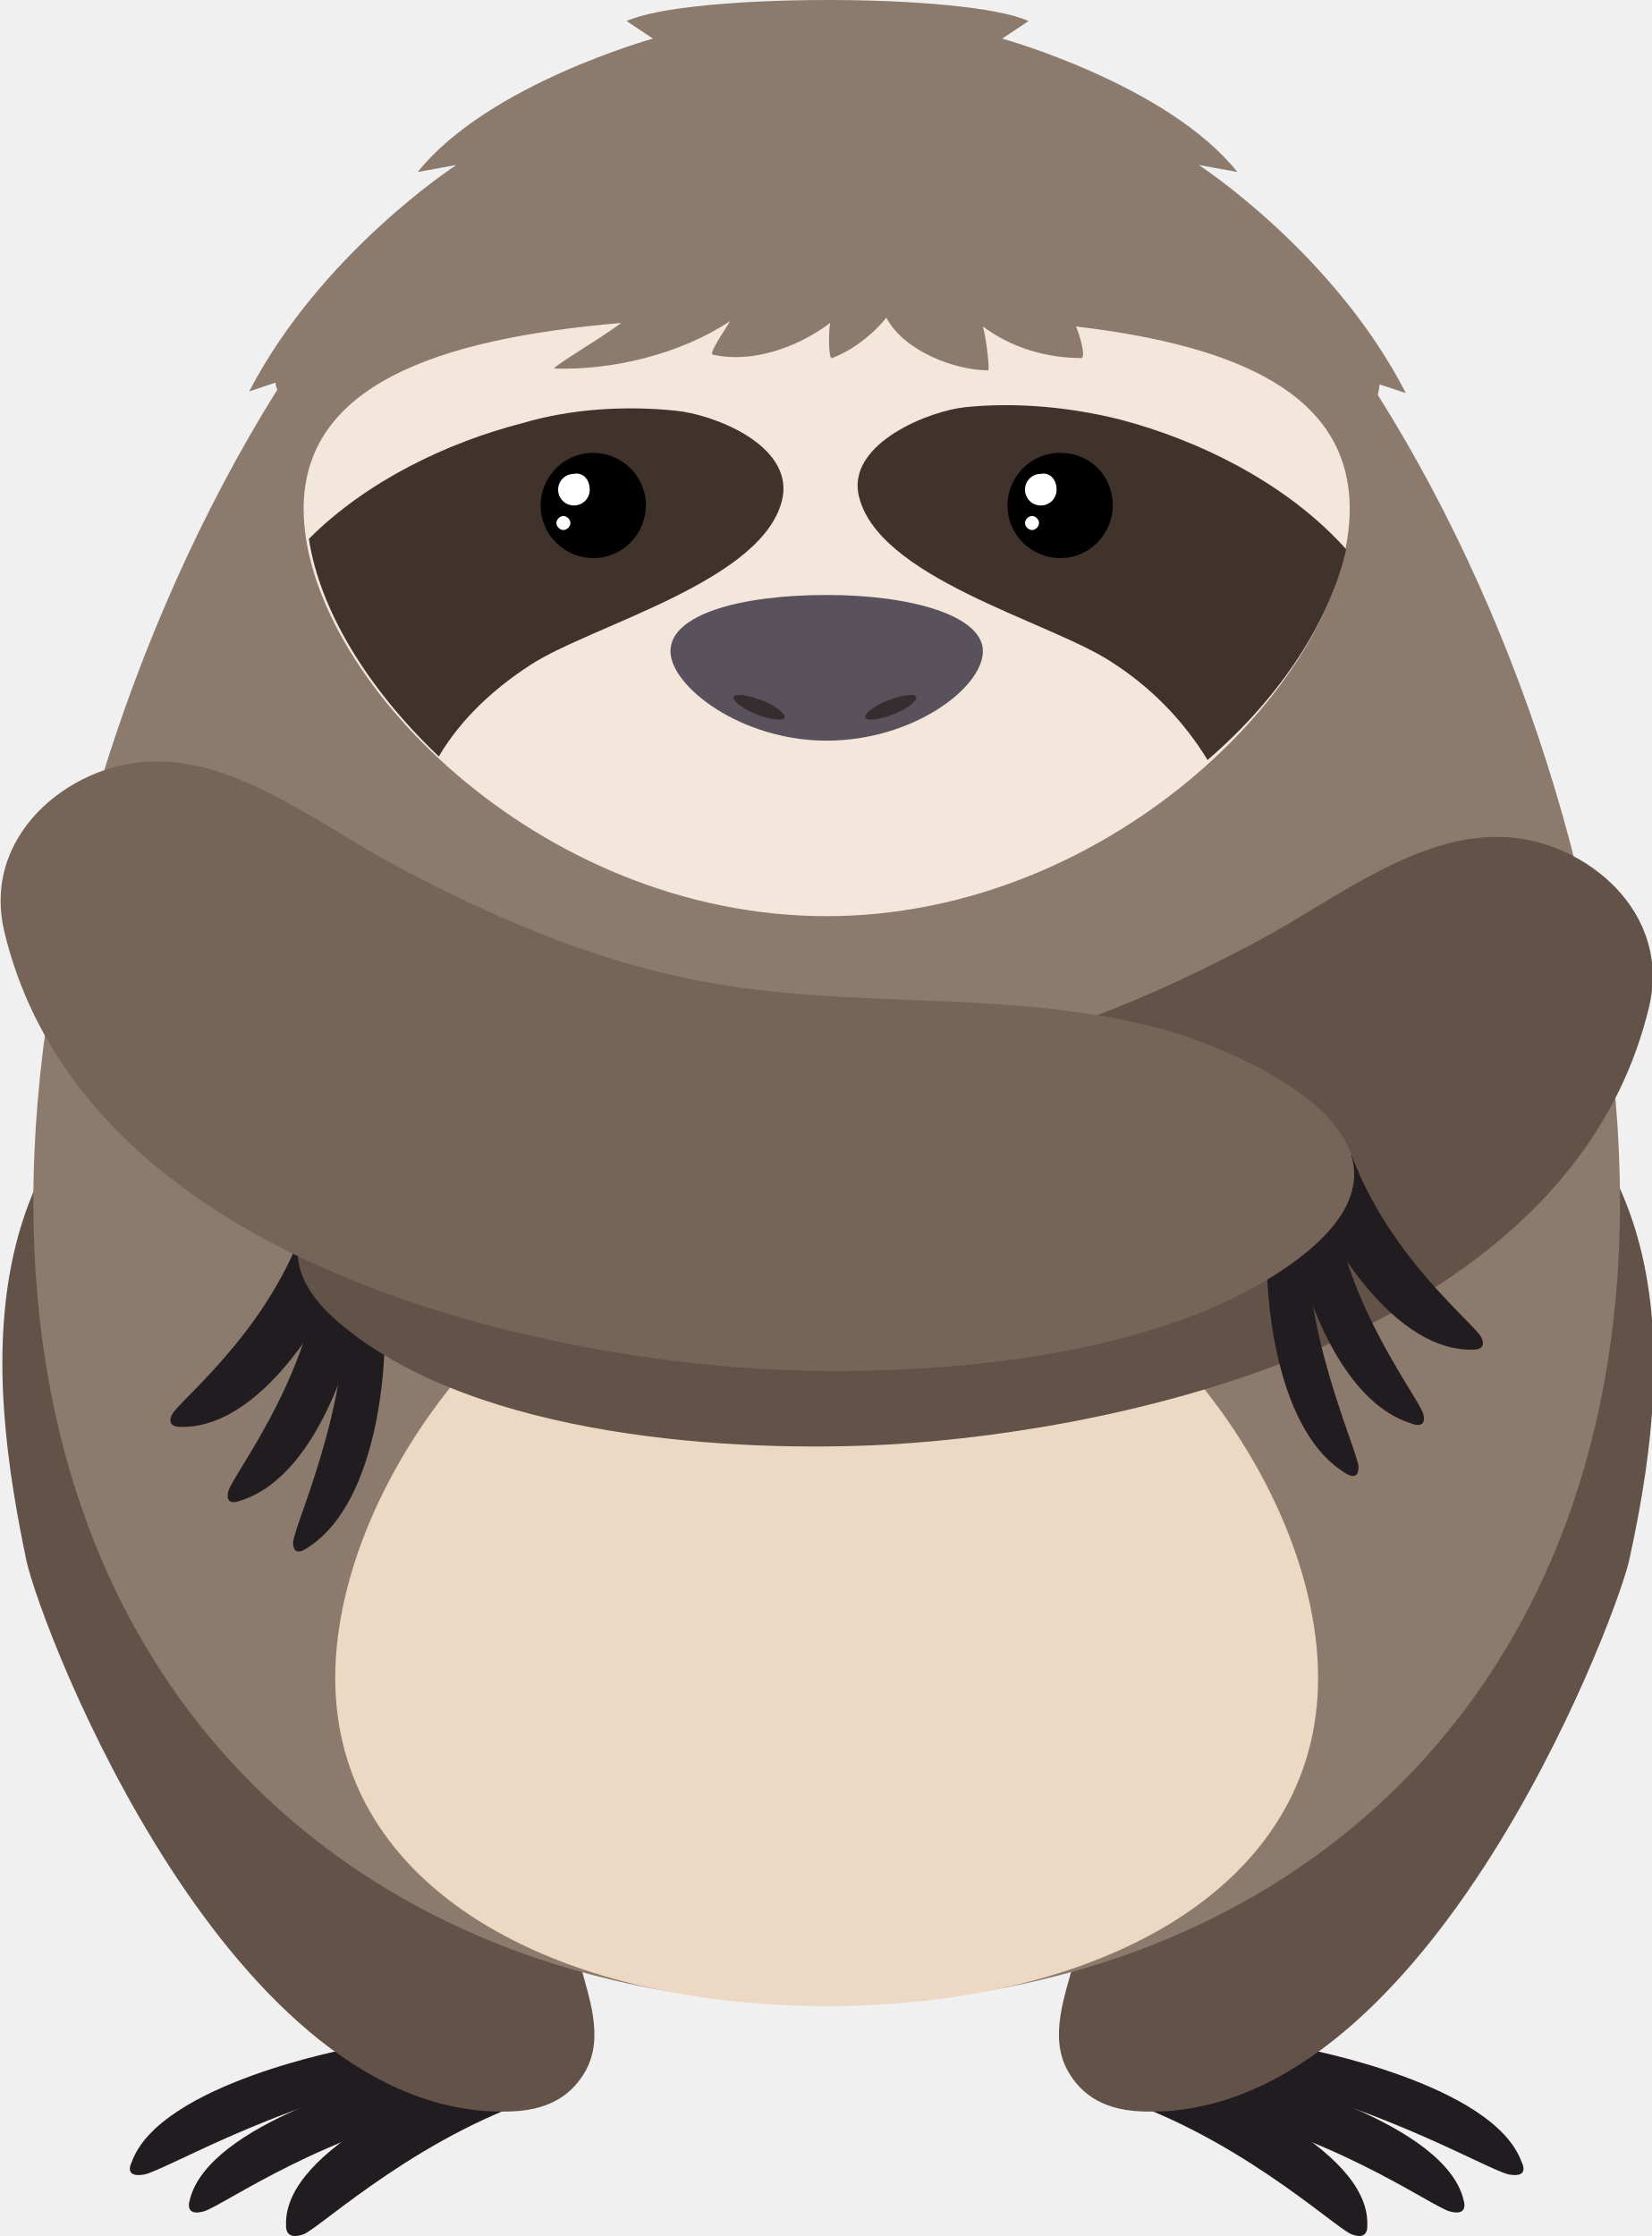
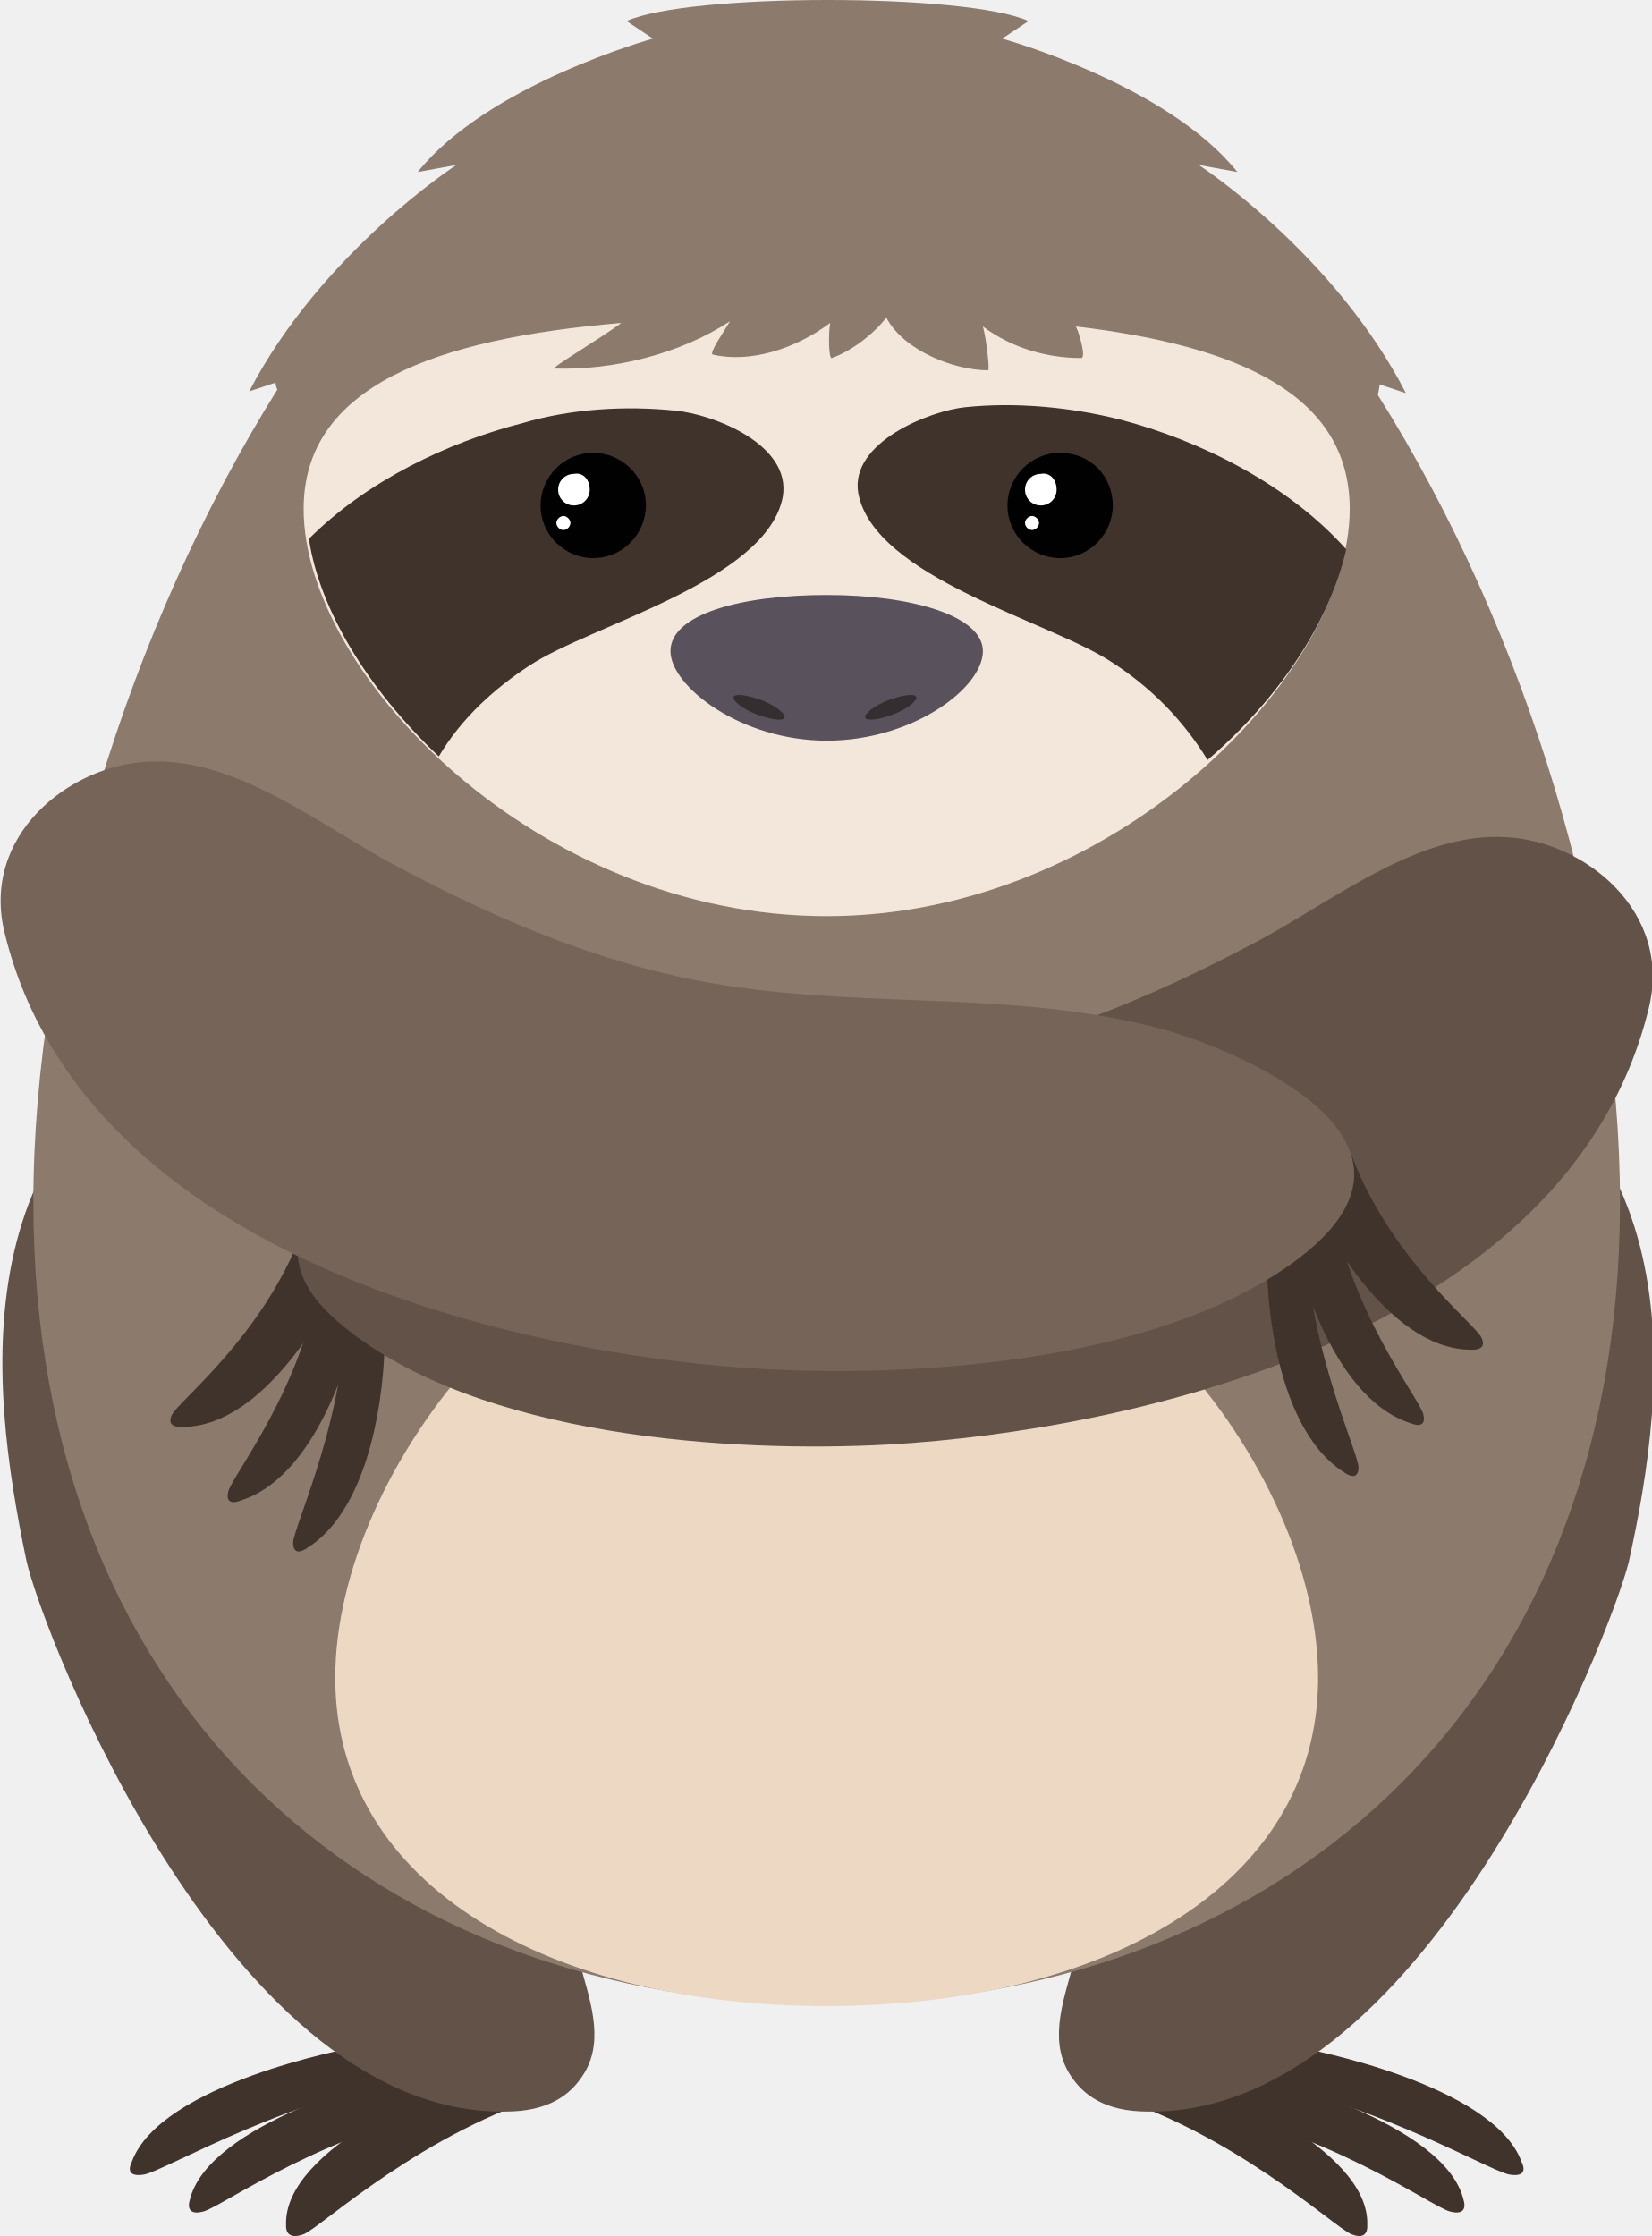
<svg xmlns="http://www.w3.org/2000/svg" version="1.1" id="Calque_1" x="0px" y="0px" viewBox="0 0 94.1 127.4" style="enable-background:new 0 0 94.1 127.4;" xml:space="preserve">
  <style type="text/css">
- 	.st0{fill:#211C20;}
- 	.st1{fill:#625247;}
- 	.st2{fill:#8C7A6D;}
- 	.st3{fill:#EDD8C4;}
- 	.st4{fill:#F3E7DC;}
- 	.st5{fill:#59525C;}
- 	.st6{fill:#342E31;}
- 	.st7{fill:#40332C;}
- 	.st8{fill:#010101;}
- 	.st9{fill:#FFFFFF;}
- 	.st10{fill:#766458;}
- </style>
+ 		.st0{fill:#40332C;}
+ 		.st1{fill:#625247;}
+ 		.st2{fill:#8C7A6D;}
+ 		.st3{fill:#EDD8C4;}
+ 		.st4{fill:#F3E7DC;}
+ 		.st5{fill:#59525C;}
+ 		.st6{fill:#342E31;}
+ 		.st7{fill:#40332C;}
+ 		.st8{fill:#010101;}
+ 		.st9{fill:#FFFFFF;}
+ 		.st10{fill:#766458;}
+ 	</style>
  <path class="st0" d="M20,116.7c0,0-10.9,2-12.5,6.5c0,0-0.5,0.9,0.7,0.7c1.2-0.2,8.8-4.8,17.1-5.8C25.2,118,23.1,116.9,20,116.7" />
-   <path class="st0" d="M22.4,118.3c0,0-10.6,2.6-11.6,7.1c0,0-0.3,0.9,0.8,0.6c1.1-0.3,7.1-4.7,15.2-6.1  C26.8,119.9,25.6,118.3,22.4,118.3" />
+   <path class="st0" d="M22.4,118.3c0,0-10.6,2.6-11.6,7.1c0,0-0.3,0.9,0.8,0.6c1.1-0.3,7.1-4.7,15.2-6.1   C26.8,119.9,25.6,118.3,22.4,118.3" />
  <path class="st0" d="M25.8,118.6c0,0-9.7,3.7-9.5,8.2c0,0-0.1,0.9,1,0.5c1-0.4,6.8-5.9,14.4-8.1C31.7,119.2,28.9,118.3,25.8,118.6" />
-   <path class="st1" d="M33.3,118.1c1.2-2,0.2-4.4-0.3-6.4c-0.6-2.5-1.1-5.1-1.6-7.6c-1-5-1.7-10.1-1.5-15.1c0.4-8.7,7.3-18.1,1.5-26.7  c-1.6-2.3-5-4.4-8.7-5.4c-2.7-0.8-5.5-0.7-8.2,0.2C-2.6,62.8-0.6,78.8,1.5,88.9C2.4,93,13.2,121,29.2,120.3  C31.6,120.2,32.7,119.1,33.3,118.1" />
+   <path class="st1" d="M33.3,118.1c1.2-2,0.2-4.4-0.3-6.4c-0.6-2.5-1.1-5.1-1.6-7.6c-1-5-1.7-10.1-1.5-15.1c0.4-8.7,7.3-18.1,1.5-26.7   c-1.6-2.3-5-4.4-8.7-5.4c-2.7-0.8-5.5-0.7-8.2,0.2C-2.6,62.8-0.6,78.8,1.5,88.9C2.4,93,13.2,121,29.2,120.3   C31.6,120.2,32.7,119.1,33.3,118.1" />
  <path class="st0" d="M74.2,116.7c0,0,10.9,2,12.5,6.5c0,0,0.5,0.9-0.7,0.7c-1.2-0.2-8.8-4.8-17.1-5.8C69,118,71.1,116.9,74.2,116.7" />
-   <path class="st0" d="M71.8,118.3c0,0,10.6,2.6,11.6,7.1c0,0,0.3,0.9-0.8,0.6c-1.1-0.3-7.1-4.7-15.2-6.1  C67.4,119.9,68.6,118.3,71.8,118.3" />
-   <path class="st0" d="M68.4,118.6c0,0,9.7,3.7,9.5,8.2c0,0,0.1,0.9-0.9,0.5c-1-0.4-6.8-5.9-14.4-8.1  C62.6,119.2,65.3,118.3,68.4,118.6" />
-   <path class="st1" d="M60.9,118.1c-1.2-2-0.2-4.4,0.3-6.4c0.6-2.5,1.1-5.1,1.6-7.6c1-5,1.7-10.1,1.5-15.1c-0.4-8.7-7.3-18.1-1.5-26.7  c1.6-2.3,5-4.4,8.7-5.4c2.7-0.8,5.5-0.7,8.2,0.2c17.3,5.9,15.3,21.9,13.1,31.9C91.8,93,81,121,65,120.3  C62.6,120.2,61.5,119.1,60.9,118.1" />
-   <path class="st2" d="M78.5,22.5c0.1-0.4,0.1-0.6,0.1-0.6l1.5,0.5C76,14.4,68.3,9.4,68.3,9.4l2.2,0.4c-4-5-13.4-7.6-13.4-7.6l1.5-1  c-3.5-1.6-19.4-1.6-22.9,0l1.5,1c0,0-9.4,2.6-13.4,7.6L26,9.4c0,0-7.7,5-11.8,12.9l1.5-0.5c0,0,0,0.2,0.1,0.4  C7.3,35.8,1.9,53.4,1.9,68.5c0,29.4,20.2,45.7,45.2,45.7s45.2-16.4,45.2-45.7C92.3,53.5,87,36,78.5,22.5" />
+   <path class="st0" d="M71.8,118.3c0,0,10.6,2.6,11.6,7.1c0,0,0.3,0.9-0.8,0.6c-1.1-0.3-7.1-4.7-15.2-6.1   C67.4,119.9,68.6,118.3,71.8,118.3" />
+   <path class="st0" d="M68.4,118.6c0,0,9.7,3.7,9.5,8.2c0,0,0.1,0.9-0.9,0.5c-1-0.4-6.8-5.9-14.4-8.1   C62.6,119.2,65.3,118.3,68.4,118.6" />
+   <path class="st1" d="M60.9,118.1c-1.2-2-0.2-4.4,0.3-6.4c0.6-2.5,1.1-5.1,1.6-7.6c1-5,1.7-10.1,1.5-15.1c-0.4-8.7-7.3-18.1-1.5-26.7   c1.6-2.3,5-4.4,8.7-5.4c2.7-0.8,5.5-0.7,8.2,0.2c17.3,5.9,15.3,21.9,13.1,31.9C91.8,93,81,121,65,120.3   C62.6,120.2,61.5,119.1,60.9,118.1" />
+   <path class="st2" d="M78.5,22.5c0.1-0.4,0.1-0.6,0.1-0.6l1.5,0.5C76,14.4,68.3,9.4,68.3,9.4l2.2,0.4c-4-5-13.4-7.6-13.4-7.6l1.5-1   c-3.5-1.6-19.4-1.6-22.9,0l1.5,1c0,0-9.4,2.6-13.4,7.6L26,9.4c0,0-7.7,5-11.8,12.9l1.5-0.5c0,0,0,0.2,0.1,0.4   C7.3,35.8,1.9,53.4,1.9,68.5c0,29.4,20.2,45.7,45.2,45.7s45.2-16.4,45.2-45.7C92.3,53.5,87,36,78.5,22.5" />
  <path class="st3" d="M75.1,95.6c0,12-12.5,18.7-28,18.7s-28-6.7-28-18.7c0-12,12.5-27.9,28-27.9S75.1,83.6,75.1,95.6" />
-   <path class="st4" d="M61.3,18.6c0.2,0.4,0.6,1.8,0.3,1.8c-2,0-4-0.6-5.6-1.8c0.2,0.7,0.4,2.5,0.3,2.5c-1.9,0-4.8-1.1-5.8-3  c-0.8,1-2,1.9-3.1,2.3c-0.2,0.1-0.2-1.5-0.1-2c-2,1.5-4.6,2.3-6.7,1.8c-0.2-0.1,0.7-1.4,1-1.9c-2.9,1.9-6.7,2.8-10,2.7  c-0.3,0,2.6-1.7,3.8-2.6c-10.6,0.9-18.1,3.6-18.1,10.6c0,9.4,13.3,23.2,29.8,23.2c16.4,0,29.8-13.8,29.8-23.2  C76.9,22.5,70.6,19.7,61.3,18.6" />
+   <path class="st4" d="M61.3,18.6c0.2,0.4,0.6,1.8,0.3,1.8c-2,0-4-0.6-5.6-1.8c0.2,0.7,0.4,2.5,0.3,2.5c-1.9,0-4.8-1.1-5.8-3   c-0.8,1-2,1.9-3.1,2.3c-0.2,0.1-0.2-1.5-0.1-2c-2,1.5-4.6,2.3-6.7,1.8c-0.2-0.1,0.7-1.4,1-1.9c-2.9,1.9-6.7,2.8-10,2.7   c-0.3,0,2.6-1.7,3.8-2.6c-10.6,0.9-18.1,3.6-18.1,10.6c0,9.4,13.3,23.2,29.8,23.2c16.4,0,29.8-13.8,29.8-23.2   C76.9,22.5,70.6,19.7,61.3,18.6" />
  <path class="st5" d="M56,37.1c0-2-4-3.2-8.9-3.2c-4.9,0-8.9,1.1-8.9,3.2c0,2,4,5.1,8.9,5.1C52,42.2,56,39.2,56,37.1" />
-   <path class="st6" d="M44.7,40.9c-0.1,0.2-0.8,0.1-1.6-0.2c-0.8-0.3-1.4-0.8-1.3-1c0.1-0.2,0.8-0.1,1.6,0.2  C44.2,40.2,44.8,40.7,44.7,40.9" />
-   <path class="st6" d="M49.3,40.9c0.1,0.2,0.8,0.1,1.6-0.2c0.8-0.3,1.4-0.8,1.3-1c-0.1-0.2-0.8-0.1-1.6,0.2  C49.8,40.2,49.2,40.7,49.3,40.9" />
-   <path class="st7" d="M30.2,37.9c3.5-2.3,13.5-4.8,14.4-9.6c0.5-3-4-4.7-6.1-4.9c-2.9-0.3-6-0.1-8.7,0.7c-4.3,1.1-8.9,3.3-12.2,6.6  c0.6,4,3.3,8.5,7.4,12.4C26.3,40.9,28.2,39.2,30.2,37.9" />
-   <path class="st7" d="M76.7,31.3c-3.3-3.7-8.3-6.2-12.9-7.4c-2.8-0.7-5.9-1-8.8-0.7c-2,0.2-6.6,2-6.1,4.9c0.9,4.8,10.9,7.3,14.4,9.6  c2.2,1.4,4.1,3.3,5.5,5.6C73,39.7,75.8,35.3,76.7,31.3" />
+   <path class="st6" d="M44.7,40.9c-0.1,0.2-0.8,0.1-1.6-0.2c-0.8-0.3-1.4-0.8-1.3-1c0.1-0.2,0.8-0.1,1.6,0.2   C44.2,40.2,44.8,40.7,44.7,40.9" />
+   <path class="st6" d="M49.3,40.9c0.1,0.2,0.8,0.1,1.6-0.2c0.8-0.3,1.4-0.8,1.3-1c-0.1-0.2-0.8-0.1-1.6,0.2   C49.8,40.2,49.2,40.7,49.3,40.9" />
+   <path class="st7" d="M30.2,37.9c3.5-2.3,13.5-4.8,14.4-9.6c0.5-3-4-4.7-6.1-4.9c-2.9-0.3-6-0.1-8.7,0.7c-4.3,1.1-8.9,3.3-12.2,6.6   c0.6,4,3.3,8.5,7.4,12.4C26.3,40.9,28.2,39.2,30.2,37.9" />
+   <path class="st7" d="M76.7,31.3c-3.3-3.7-8.3-6.2-12.9-7.4c-2.8-0.7-5.9-1-8.8-0.7c-2,0.2-6.6,2-6.1,4.9c0.9,4.8,10.9,7.3,14.4,9.6   c2.2,1.4,4.1,3.3,5.5,5.6C73,39.7,75.8,35.3,76.7,31.3" />
  <path class="st8" d="M36.8,28.8c0,1.6-1.3,3-3,3c-1.6,0-3-1.3-3-3c0-1.6,1.3-3,3-3C35.4,25.8,36.8,27.1,36.8,28.8" />
-   <path class="st9" d="M33.6,27.9c0,0.5-0.4,0.9-0.9,0.9c-0.5,0-0.9-0.4-0.9-0.9c0-0.5,0.4-0.9,0.9-0.9C33.2,26.9,33.6,27.3,33.6,27.9  " />
-   <path class="st9" d="M32.5,29.8c0,0.2-0.2,0.4-0.4,0.4c-0.2,0-0.4-0.2-0.4-0.4c0-0.2,0.2-0.4,0.4-0.4C32.3,29.4,32.5,29.6,32.5,29.8  " />
+   <path class="st9" d="M33.6,27.9c0,0.5-0.4,0.9-0.9,0.9c-0.5,0-0.9-0.4-0.9-0.9c0-0.5,0.4-0.9,0.9-0.9C33.2,26.9,33.6,27.3,33.6,27.9   " />
+   <path class="st9" d="M32.5,29.8c0,0.2-0.2,0.4-0.4,0.4c-0.2,0-0.4-0.2-0.4-0.4c0-0.2,0.2-0.4,0.4-0.4C32.3,29.4,32.5,29.6,32.5,29.8   " />
  <path class="st8" d="M63.4,28.8c0,1.6-1.3,3-3,3c-1.6,0-3-1.3-3-3c0-1.6,1.3-3,3-3C62.1,25.8,63.4,27.1,63.4,28.8" />
-   <path class="st9" d="M60.2,27.9c0,0.5-0.4,0.9-0.9,0.9c-0.5,0-0.9-0.4-0.9-0.9c0-0.5,0.4-0.9,0.9-0.9C59.8,26.9,60.2,27.3,60.2,27.9  " />
+   <path class="st9" d="M60.2,27.9c0,0.5-0.4,0.9-0.9,0.9c-0.5,0-0.9-0.4-0.9-0.9c0-0.5,0.4-0.9,0.9-0.9C59.8,26.9,60.2,27.3,60.2,27.9   " />
  <path class="st9" d="M59.2,29.8c0,0.2-0.2,0.4-0.4,0.4s-0.4-0.2-0.4-0.4c0-0.2,0.2-0.4,0.4-0.4S59.2,29.6,59.2,29.8" />
  <path class="st0" d="M21.9,76.9c0,0-0.1,8.6-4.4,11.3c0,0-0.8,0.6-0.8-0.3c0-0.9,3.4-8,2.9-14.4C19.6,73.6,21.1,74.7,21.9,76.9" />
  <path class="st0" d="M20.3,75.6c0,0-1.8,8.4-6.6,9.9c0,0-0.9,0.4-0.7-0.5c0.2-0.9,4.4-6.1,5.2-12.4C18.2,72.5,19.9,73.2,20.3,75.6" />
  <path class="st0" d="M19,73.7c0,0-3.7,7.6-8.6,7.6c0,0-1,0.1-0.6-0.7c0.4-0.8,5.2-4.5,7.4-10.4C17.2,70.2,19.1,71.3,19,73.7" />
-   <path class="st1" d="M18.6,67.9c2.5-2.6,7.4-4.5,9.9-5.1c7.9-2,16-1.1,24-2.3c6.8-1,13-3.6,19.2-6.9c4.3-2.3,9.1-6.2,14.1-5.9  c4.4,0.2,9.6,4.2,8.1,9.9C89.3,76,64.5,81.5,50.7,82.3c-9,0.5-23.4-0.4-31.1-6.7C16,72.7,16.5,70.1,18.6,67.9" />
+   <path class="st1" d="M18.6,67.9c2.5-2.6,7.4-4.5,9.9-5.1c7.9-2,16-1.1,24-2.3c6.8-1,13-3.6,19.2-6.9c4.3-2.3,9.1-6.2,14.1-5.9   c4.4,0.2,9.6,4.2,8.1,9.9C89.3,76,64.5,81.5,50.7,82.3c-9,0.5-23.4-0.4-31.1-6.7C16,72.7,16.5,70.1,18.6,67.9" />
  <path class="st0" d="M72.2,72.6c0,0,0.1,8.6,4.4,11.3c0,0,0.8,0.6,0.8-0.3c0-0.9-3.4-8-2.9-14.4C74.6,69.2,73,70.4,72.2,72.6" />
  <path class="st0" d="M73.8,71.2c0,0,1.8,8.4,6.6,9.9c0,0,0.9,0.4,0.7-0.5c-0.2-0.9-4.4-6.1-5.2-12.4C75.9,68.1,74.2,68.8,73.8,71.2" />
  <path class="st0" d="M75.2,69.3c0,0,3.7,7.6,8.6,7.6c0,0,1,0.1,0.6-0.7c-0.4-0.8-5.2-4.5-7.4-10.4C77,65.8,75,66.9,75.2,69.3" />
-   <path class="st10" d="M75.6,63.6c-2.5-2.6-7.4-4.5-9.9-5.1c-7.9-2-16-1.1-24-2.3c-6.8-1-13-3.6-19.2-6.9c-4.3-2.3-9.1-6.2-14.1-5.9  c-4.4,0.2-9.6,4.2-8.1,9.9C4.9,71.7,29.7,77.2,43.4,78c9,0.5,23.4-0.4,31.1-6.7C78.1,68.3,77.6,65.7,75.6,63.6" />
+   <path class="st10" d="M75.6,63.6c-2.5-2.6-7.4-4.5-9.9-5.1c-7.9-2-16-1.1-24-2.3c-6.8-1-13-3.6-19.2-6.9c-4.3-2.3-9.1-6.2-14.1-5.9   c-4.4,0.2-9.6,4.2-8.1,9.9C4.9,71.7,29.7,77.2,43.4,78c9,0.5,23.4-0.4,31.1-6.7C78.1,68.3,77.6,65.7,75.6,63.6" />
</svg>
